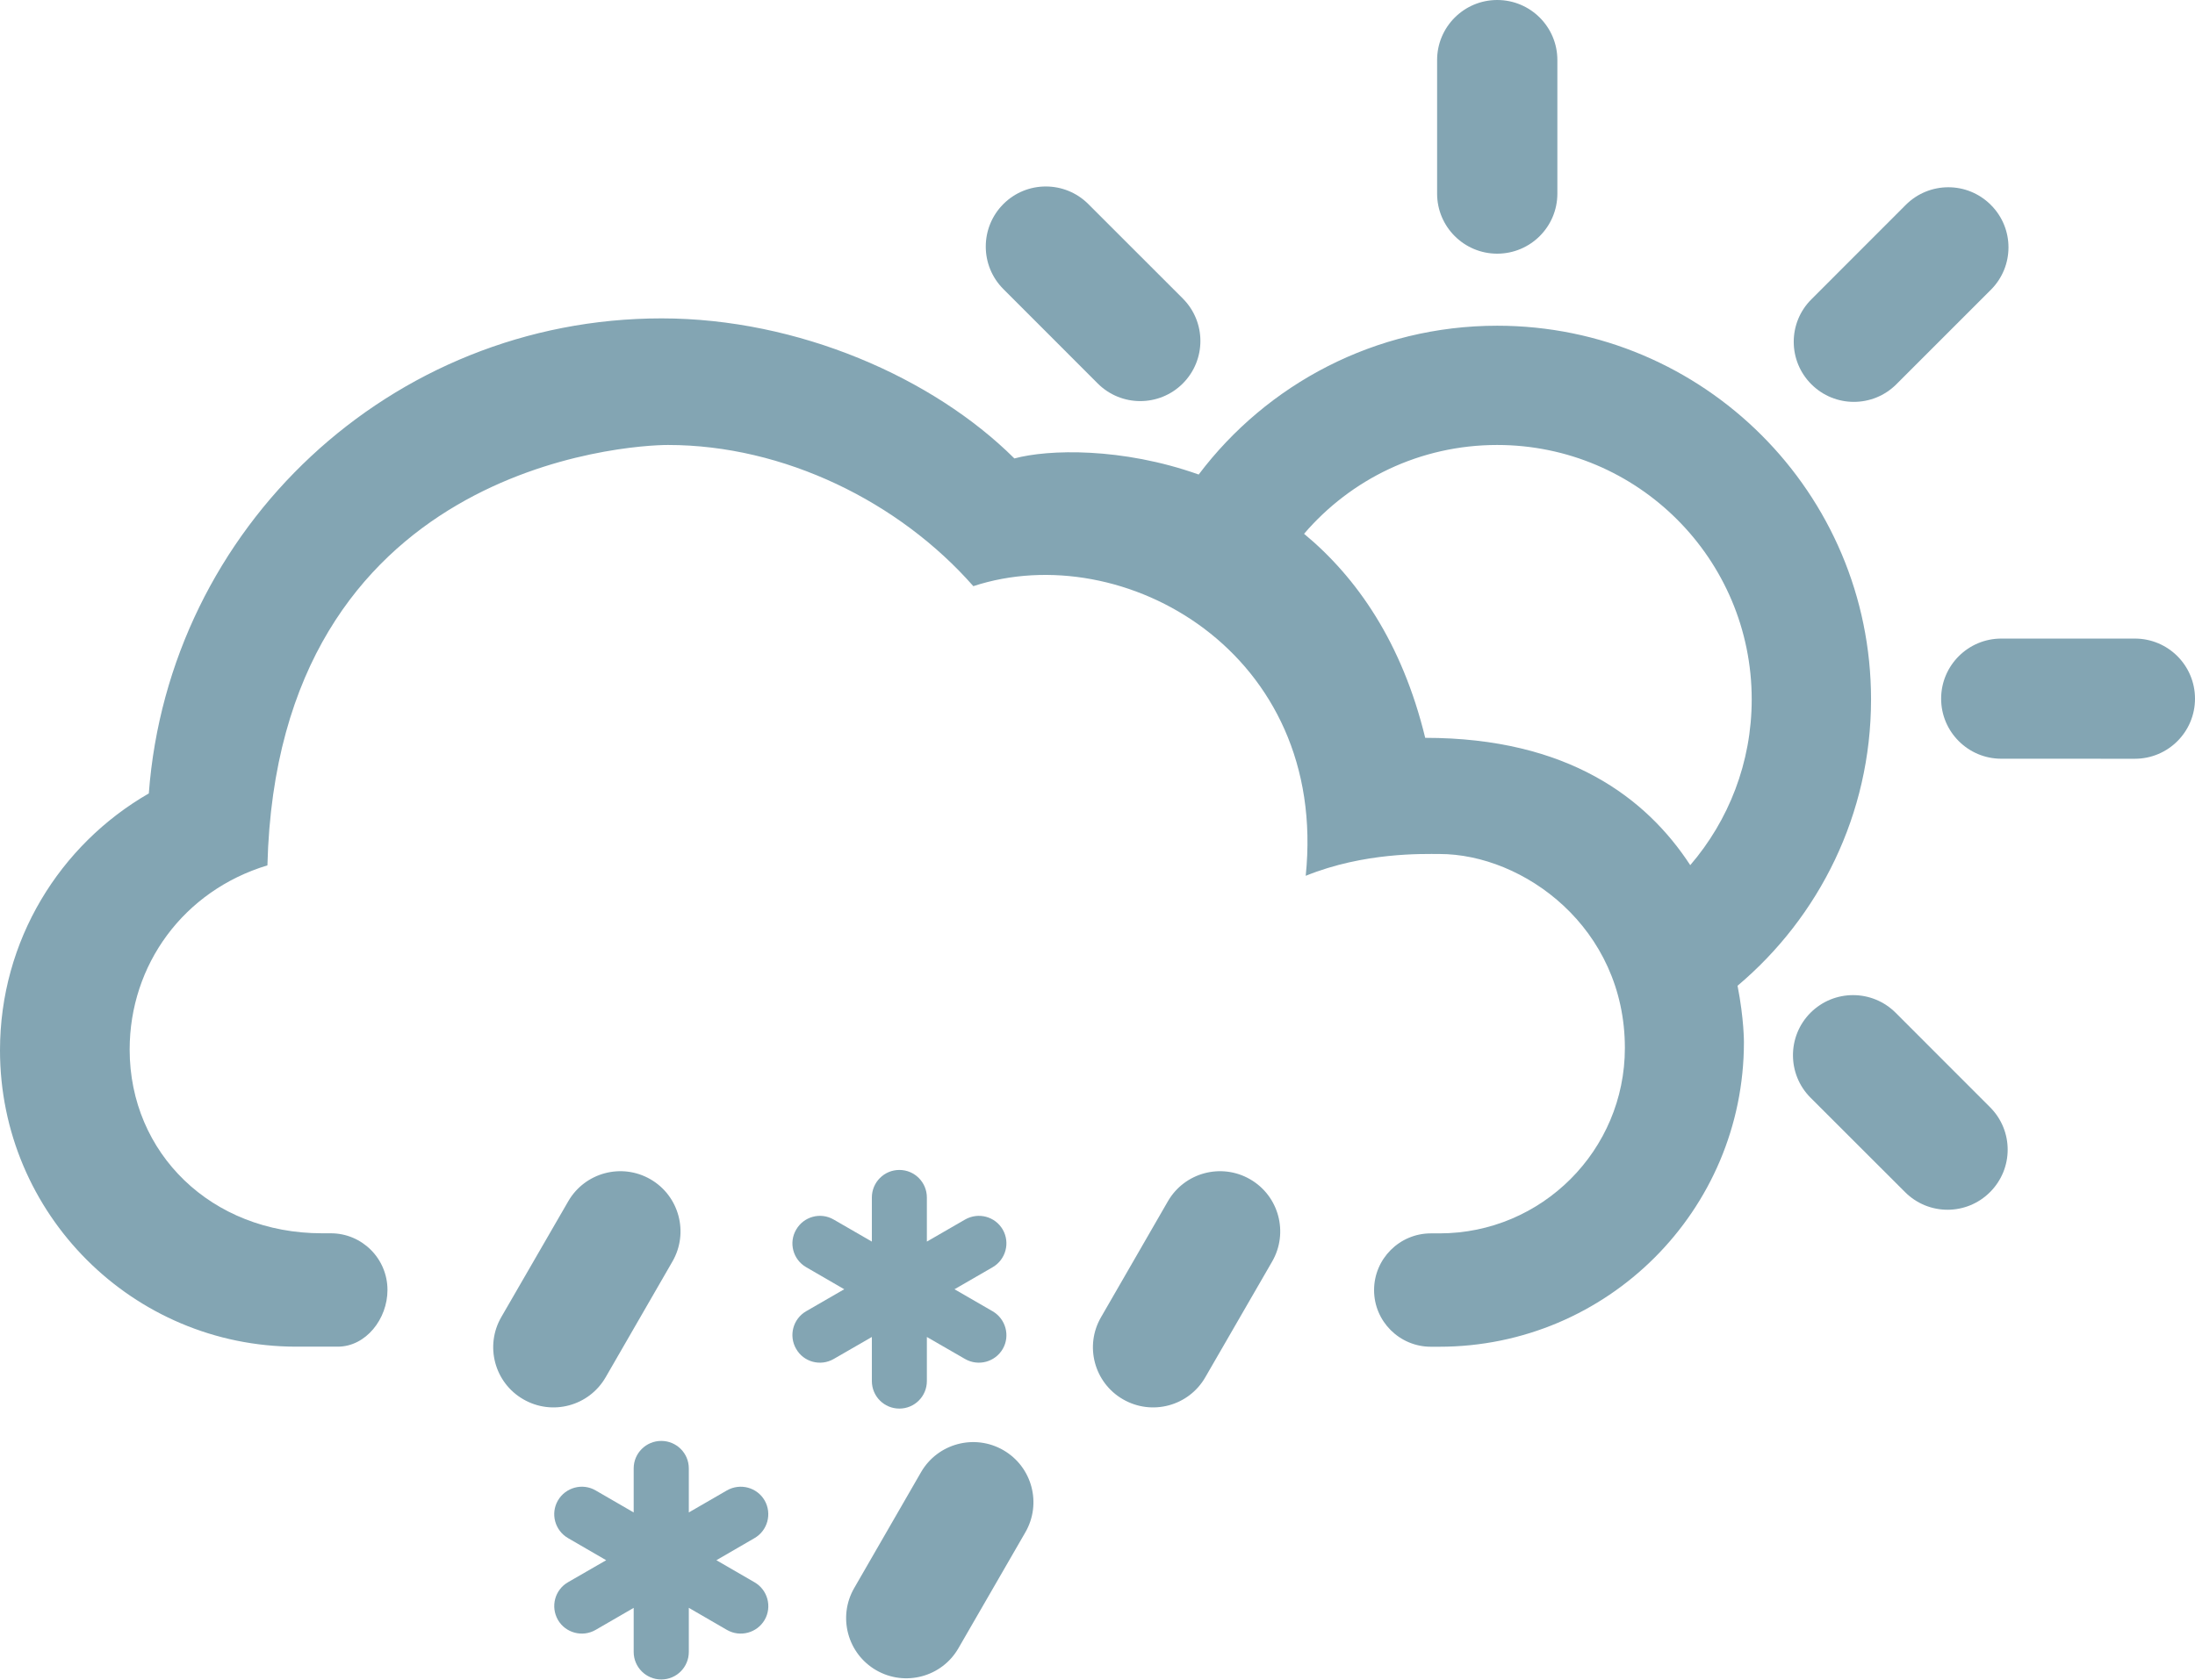
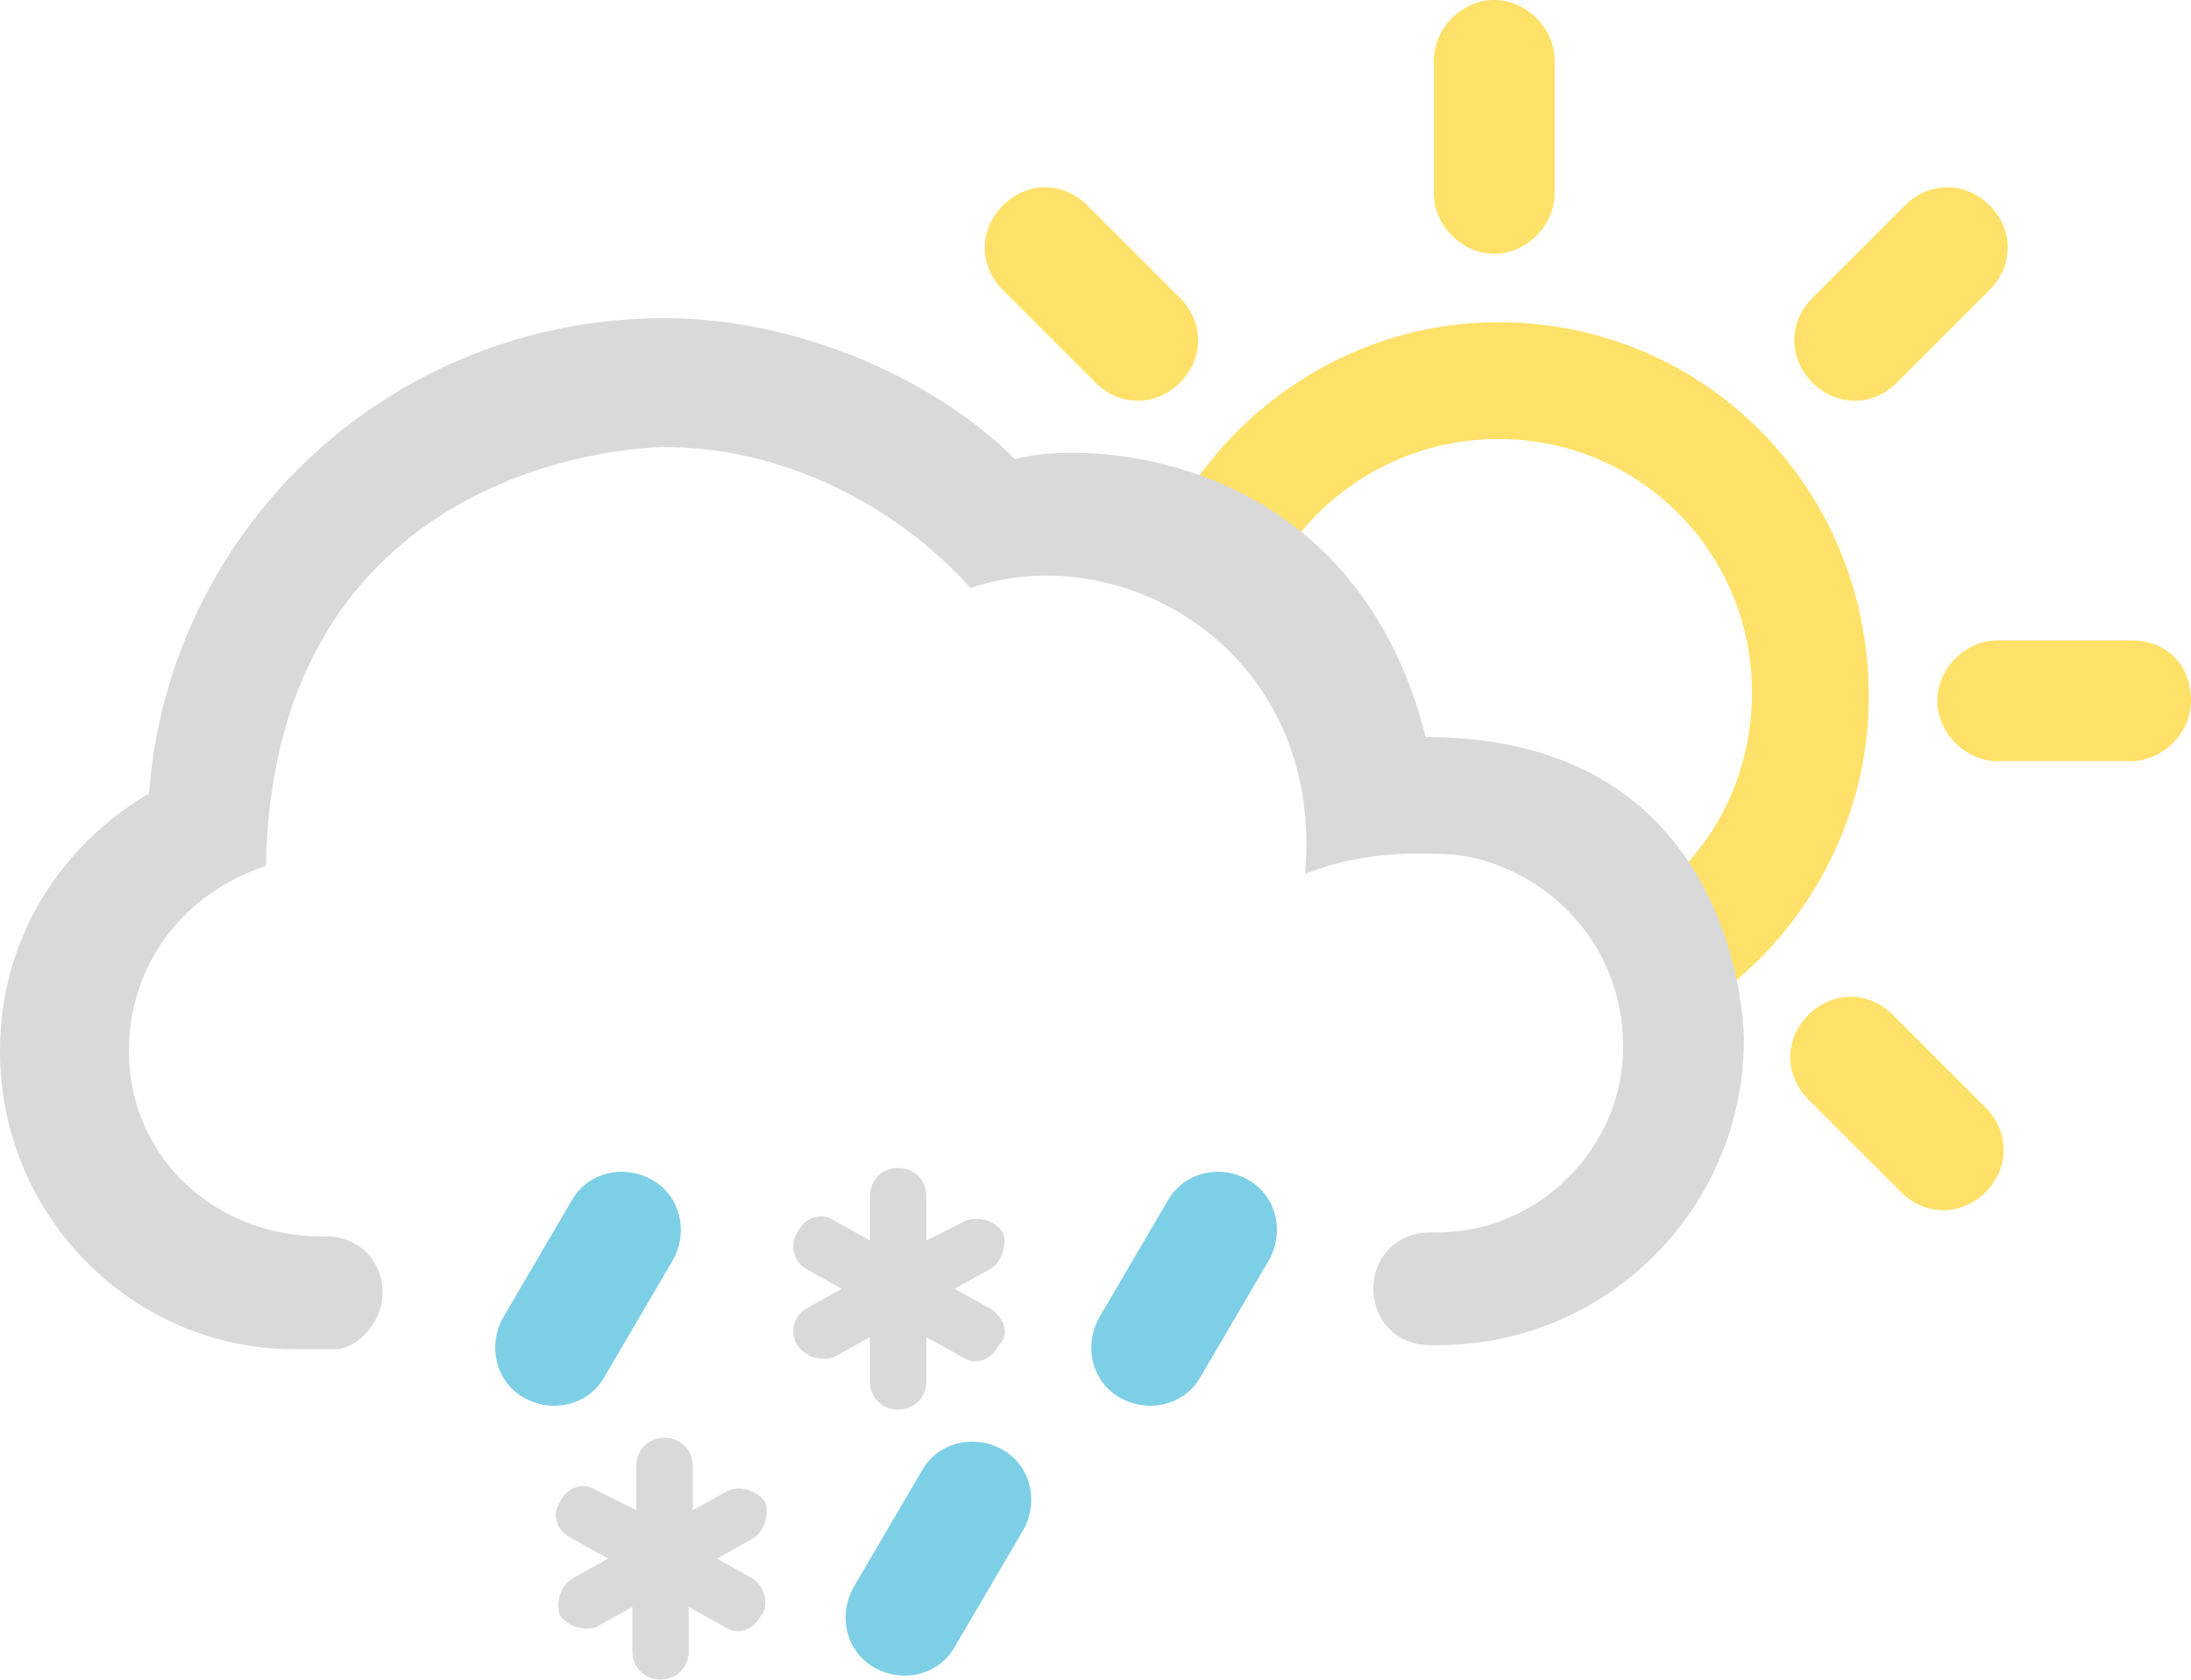
- <svg xmlns="http://www.w3.org/2000/svg" version="1.1" id="Layer_1" x="0px" y="0px" width="54.428px" height="41.654px" viewBox="0 0 54.428 41.654" style="enable-background:new 0 0 54.428 41.654;" xml:space="preserve">
-   <g id="_x31_6">
-     <g>
-       <path style="fill:#83A5B3;" d="M38.617,1.49c0-0.824-0.668-1.49-1.492-1.49c-0.822,0-1.49,0.667-1.49,1.49v3.312    c0,0.823,0.668,1.49,1.49,1.49c0.824,0,1.492-0.667,1.492-1.49V1.49z" />
-       <path style="fill:#83A5B3;" d="M26.986,5.061c-0.582-0.581-1.526-0.581-2.106,0c-0.582,0.583-0.582,1.527,0,2.109l2.34,2.342    c0.582,0.582,1.527,0.582,2.109,0c0.582-0.583,0.582-1.525,0-2.108L26.986,5.061z" />
-       <path style="fill:#83A5B3;" d="M47.238,29.568c0.582,0.584,1.525,0.584,2.107,0.001c0.584-0.583,0.584-1.525,0-2.107l-2.34-2.342    c-0.584-0.583-1.527-0.583-2.111,0c-0.58,0.582-0.58,1.524,0,2.106L47.238,29.568z" />
-       <path style="fill:#83A5B3;" d="M52.936,18.82c0.826,0,1.492-0.668,1.492-1.49c0-0.824-0.666-1.491-1.492-1.491h-3.311    c-0.822,0-1.492,0.667-1.492,1.491c0,0.822,0.67,1.49,1.492,1.489L52.936,18.82z" />
-       <path style="fill:#83A5B3;" d="M49.365,7.189c0.584-0.582,0.584-1.526,0-2.107c-0.582-0.583-1.525-0.583-2.109,0l-2.34,2.342    c-0.584,0.581-0.584,1.526,0,2.108c0.582,0.581,1.524,0.581,2.106,0L49.365,7.189z" />
-       <path style="fill:#83A5B3;" d="M46.395,17.348c0-5.119-4.149-9.269-9.27-9.269c-3.023,0-5.711,1.449-7.402,3.691    c-1.902-0.677-3.729-0.627-4.57-0.399c-2.012-2.002-5.36-3.474-8.748-3.474c-6.717,0-12.221,5.192-12.715,11.783    C1.484,20.95,0,23.326,0,26.051c0,4.061,3.291,7.351,7.348,7.351h1.027c0.699,0,1.233-0.688,1.233-1.406    c0-0.777-0.629-1.406-1.405-1.406H7.986c-2.745,0-4.771-1.986-4.771-4.557c0-2.101,1.334-3.939,3.416-4.569    c0.248-9.921,8.965-10.427,9.932-10.427c2.881,0,5.736,1.412,7.572,3.502c3.717-1.222,8.811,1.645,8.242,7.184    c1.451-0.587,2.901-0.541,3.317-0.541c2.08,0,4.597,1.822,4.597,4.812c0,2.54-2.062,4.598-4.597,4.598H35.48    c-0.776,0-1.408,0.631-1.408,1.408c0,0.775,0.632,1.404,1.408,1.404h0.209c4.172,0,7.554-3.382,7.554-7.555    c0,0,0.004-0.571-0.158-1.399C45.107,22.746,46.395,20.197,46.395,17.348z M41.912,21.459c-1.082-1.661-3.033-3.158-6.572-3.158    c-0.574-2.364-1.697-3.979-3.004-5.061c1.156-1.35,2.873-2.203,4.789-2.203c3.483,0,6.311,2.825,6.311,6.311    C43.436,18.918,42.861,20.355,41.912,21.459z" />
+ <svg xmlns="http://www.w3.org/2000/svg" version="1.1" id="Layer_1" x="0px" y="0px" viewBox="0 0 54.4 41.7" style="enable-background:new 0 0 54.4 41.7;" xml:space="preserve">
+   <style type="text/css">
+ 	.st0{display:none;}
+ 	.st1{display:inline;fill:#83A5B3;}
+ 	.st2{fill:#7DCFE5;}
+ 	.st3{fill:#D9D9D9;}
+ 	.st4{fill:#FFE169;}
+ </style>
+   <g>
+     <g id="_x31_6">
+       <g class="st0">
+         <path class="st1" d="M38.6,1.5c0-0.8-0.7-1.5-1.5-1.5s-1.5,0.7-1.5,1.5v3.3c0,0.8,0.7,1.5,1.5,1.5s1.5-0.7,1.5-1.5V1.5z" />
+         <path class="st1" d="M27,5.1c-0.6-0.6-1.5-0.6-2.1,0s-0.6,1.5,0,2.1l2.3,2.3c0.6,0.6,1.5,0.6,2.1,0s0.6-1.5,0-2.1L27,5.1z" />
+         <path class="st1" d="M47.2,29.6c0.6,0.6,1.5,0.6,2.1,0s0.6-1.5,0-2.1L47,25.1c-0.6-0.6-1.5-0.6-2.1,0s-0.6,1.5,0,2.1L47.2,29.6z" />
+         <path class="st1" d="M52.9,18.8c0.8,0,1.5-0.7,1.5-1.5s-0.7-1.5-1.5-1.5h-3.3c-0.8,0-1.5,0.7-1.5,1.5s0.7,1.5,1.5,1.5H52.9z" />
+         <path class="st1" d="M49.4,7.2c0.6-0.6,0.6-1.5,0-2.1s-1.5-0.6-2.1,0L45,7.4c-0.6,0.6-0.6,1.5,0,2.1s1.5,0.6,2.1,0L49.4,7.2z" />
+         <path class="st1" d="M46.4,17.3c0-5.1-4.1-9.3-9.3-9.3c-3,0-5.7,1.4-7.4,3.7c-1.9-0.7-3.7-0.6-4.6-0.4c-2-2-5.4-3.5-8.7-3.5     C9.7,7.8,4.2,13,3.7,19.6C1.5,21,0,23.3,0,26.1c0,4.1,3.3,7.4,7.3,7.4h1c0.7,0,1.2-0.7,1.2-1.4c0-0.8-0.6-1.4-1.4-1.4H8     c-2.7,0-4.8-2-4.8-4.6c0-2.1,1.3-3.9,3.4-4.6c0.2-9.9,9-10.4,9.9-10.4c2.9,0,5.7,1.4,7.6,3.5c3.7-1.2,8.8,1.6,8.2,7.2     c1.5-0.6,2.9-0.5,3.3-0.5c2.1,0,4.6,1.8,4.6,4.8c0,2.5-2.1,4.6-4.6,4.6h-0.2c-0.8,0-1.4,0.6-1.4,1.4s0.6,1.4,1.4,1.4h0.2     c4.2,0,7.6-3.4,7.6-7.6c0,0,0-0.6-0.2-1.4C45.1,22.7,46.4,20.2,46.4,17.3z M41.9,21.5c-1.1-1.7-3-3.2-6.6-3.2     c-0.6-2.4-1.7-4-3-5.1c1.2-1.4,2.9-2.2,4.8-2.2c3.5,0,6.3,2.8,6.3,6.3C43.4,18.9,42.9,20.4,41.9,21.5z" />
+       </g>
+       <g>
+         <path class="st2" d="M16.7,31.3c0.4-0.7,0.2-1.6-0.5-2c-0.7-0.4-1.6-0.2-2,0.5l-1.7,2.9c-0.4,0.7-0.2,1.6,0.5,2s1.6,0.2,2-0.5     L16.7,31.3z" />
+         <path class="st2" d="M31.5,31.3c0.4-0.7,0.2-1.6-0.5-2s-1.6-0.2-2,0.5l-1.7,2.9c-0.4,0.7-0.2,1.6,0.5,2s1.6,0.2,2-0.5L31.5,31.3z     " />
+         <path class="st2" d="M25.4,38c0.4-0.7,0.2-1.6-0.5-2s-1.6-0.2-2,0.5l-1.7,2.9c-0.4,0.7-0.2,1.6,0.5,2s1.6,0.2,2-0.5L25.4,38z" />
+         <path class="st3" d="M18.7,39.2l-0.9-0.5l0.9-0.5c0.3-0.2,0.4-0.6,0.3-0.9c-0.2-0.3-0.6-0.4-0.9-0.3l-0.9,0.5v-1.1     c0-0.4-0.3-0.7-0.7-0.7s-0.7,0.3-0.7,0.7v1.1l-1-0.5c-0.3-0.2-0.7-0.1-0.9,0.3c-0.2,0.3-0.1,0.7,0.3,0.9l0.9,0.5l-0.9,0.5     c-0.3,0.2-0.4,0.6-0.3,0.9c0.2,0.3,0.6,0.4,0.9,0.3l0.9-0.5V41c0,0.4,0.3,0.7,0.7,0.7s0.7-0.3,0.7-0.7v-1.1l0.9,0.5     c0.3,0.2,0.7,0.1,0.9-0.3C19.1,39.9,19,39.4,18.7,39.2z" />
+         <path class="st3" d="M24.6,32.5L23.7,32l0.9-0.5c0.3-0.2,0.4-0.6,0.3-0.9c-0.2-0.3-0.6-0.4-0.9-0.3l-1,0.5v-1.1     c0-0.4-0.3-0.7-0.7-0.7s-0.7,0.3-0.7,0.7v1.1l-0.9-0.5c-0.3-0.2-0.7-0.1-0.9,0.3c-0.2,0.3-0.1,0.7,0.2,0.9l0.9,0.5L20,32.5     c-0.3,0.2-0.4,0.6-0.2,0.9c0.2,0.3,0.6,0.4,0.9,0.3l0.9-0.5v1.1c0,0.4,0.3,0.7,0.7,0.7s0.7-0.3,0.7-0.7v-1.1l0.9,0.5     c0.3,0.2,0.7,0.1,0.9-0.3C25.1,33.1,24.9,32.7,24.6,32.5z" />
+       </g>
    </g>
    <g>
-       <path style="fill:#83A5B3;" d="M16.674,31.29c0.412-0.714,0.168-1.628-0.545-2.04c-0.715-0.412-1.627-0.167-2.039,0.547    l-1.66,2.872c-0.412,0.714-0.168,1.628,0.547,2.039c0.715,0.413,1.627,0.169,2.041-0.547L16.674,31.29z" />
-       <path style="fill:#83A5B3;" d="M31.545,31.29c0.412-0.714,0.168-1.628-0.547-2.04s-1.627-0.167-2.039,0.547l-1.656,2.872    c-0.416,0.714-0.17,1.628,0.543,2.039c0.715,0.413,1.629,0.169,2.041-0.547L31.545,31.29z" />
-       <path style="fill:#83A5B3;" d="M25.424,38.009c0.414-0.715,0.17-1.627-0.545-2.04c-0.715-0.412-1.629-0.167-2.041,0.547    l-1.656,2.872c-0.414,0.714-0.168,1.628,0.545,2.04c0.715,0.412,1.629,0.167,2.039-0.547L25.424,38.009z" />
-       <path style="fill:#83A5B3;" d="M18.709,39.246l-0.945-0.547l0.945-0.548c0.326-0.188,0.438-0.606,0.252-0.933    c-0.188-0.327-0.607-0.438-0.935-0.251l-0.946,0.547v-1.093c0-0.377-0.306-0.681-0.683-0.681s-0.684,0.304-0.684,0.681v1.093    l-0.945-0.547c-0.324-0.188-0.744-0.076-0.934,0.251c-0.188,0.325-0.076,0.743,0.252,0.933l0.945,0.548l-0.945,0.545    c-0.328,0.188-0.439,0.604-0.252,0.934c0.188,0.326,0.608,0.438,0.934,0.25l0.945-0.547v1.093c0,0.378,0.307,0.683,0.684,0.683    s0.683-0.305,0.683-0.683V39.88l0.946,0.548c0.326,0.188,0.746,0.076,0.935-0.25C19.149,39.852,19.035,39.434,18.709,39.246z" />
-       <path style="fill:#83A5B3;" d="M24.615,32.525l-0.947-0.547l0.947-0.547c0.323-0.188,0.438-0.604,0.25-0.932    c-0.189-0.327-0.605-0.438-0.935-0.25l-0.947,0.547v-1.094c0-0.377-0.305-0.683-0.682-0.683s-0.682,0.306-0.682,0.683v1.094    l-0.947-0.547c-0.326-0.189-0.742-0.076-0.93,0.25c-0.191,0.326-0.078,0.744,0.248,0.932l0.944,0.547l-0.944,0.545    c-0.326,0.189-0.439,0.607-0.248,0.935c0.186,0.327,0.604,0.438,0.93,0.25l0.947-0.546v1.093c0,0.379,0.305,0.683,0.682,0.683    s0.682-0.304,0.682-0.683v-1.093l0.947,0.546c0.328,0.188,0.744,0.077,0.935-0.25C25.053,33.131,24.939,32.715,24.615,32.525z" />
+       <g id="_x31_1">
+         <path class="st4" d="M38.6,1.5c0-0.8-0.7-1.5-1.5-1.5s-1.5,0.7-1.5,1.5v3.3c0,0.8,0.7,1.5,1.5,1.5s1.5-0.7,1.5-1.5V1.5z" />
+         <path class="st4" d="M27,5.1c-0.6-0.6-1.5-0.6-2.1,0s-0.6,1.5,0,2.1l2.3,2.3c0.6,0.6,1.5,0.6,2.1,0s0.6-1.5,0-2.1L27,5.1z" />
+         <path class="st4" d="M49.4,7.2c0.6-0.6,0.6-1.5,0-2.1s-1.5-0.6-2.1,0L45,7.4c-0.6,0.6-0.6,1.5,0,2.1s1.5,0.6,2.1,0L49.4,7.2z" />
+         <path class="st4" d="M47,25.2c-0.6-0.6-1.5-0.6-2.1,0s-0.6,1.5,0,2.1l2.3,2.3c0.6,0.6,1.5,0.6,2.1,0s0.6-1.5,0-2.1L47,25.2z" />
+         <path class="st4" d="M52.9,15.9h-3.3c-0.8,0-1.5,0.7-1.5,1.5s0.7,1.5,1.5,1.5h3.3c0.8,0,1.5-0.7,1.5-1.5     C54.4,16.5,53.8,15.9,52.9,15.9z" />
+         <path class="st4" d="M41.9,25.2c2.7-1.6,4.5-4.6,4.5-7.9c0-5.2-4.1-9.3-9.2-9.3c-3.4,0-6.4,1.9-8,4.7 M37.2,23.6 M31.3,14.9     c0.9-2.3,3.2-4,5.9-4c3.5,0,6.3,2.8,6.3,6.3c0,2.1-1,4-2.6,5.1c-0.2,0.2-0.5,0.3-0.8,0.5" />
+       </g>
+       <path class="st3" d="M32.4,21.7c1.5-0.6,2.9-0.5,3.3-0.5c2.1,0,4.6,1.8,4.6,4.8c0,2.5-2.1,4.6-4.6,4.6h-0.2    c-0.8,0-1.4,0.6-1.4,1.4s0.6,1.4,1.4,1.4h0.2c4.2,0,7.6-3.4,7.6-7.6c0,0,0-7.5-7.9-7.5c-1.8-7.1-8.4-7.4-10.2-6.9    c-2-2-5.4-3.5-8.7-3.5c-6.8,0-12.3,5.2-12.8,11.8C1.5,21,0,23.3,0,26.1c0,4.1,3.3,7.4,7.3,7.4h1c0.6,0,1.2-0.7,1.2-1.4    c0-0.8-0.6-1.4-1.4-1.4H8c-2.7,0-4.8-2-4.8-4.6c0-2.1,1.3-3.9,3.4-4.6c0.2-9.9,9-10.4,9.9-10.4c2.9,0,5.7,1.4,7.6,3.5    C27.9,13.3,32.9,16.2,32.4,21.7z" />
    </g>
  </g>
</svg>
